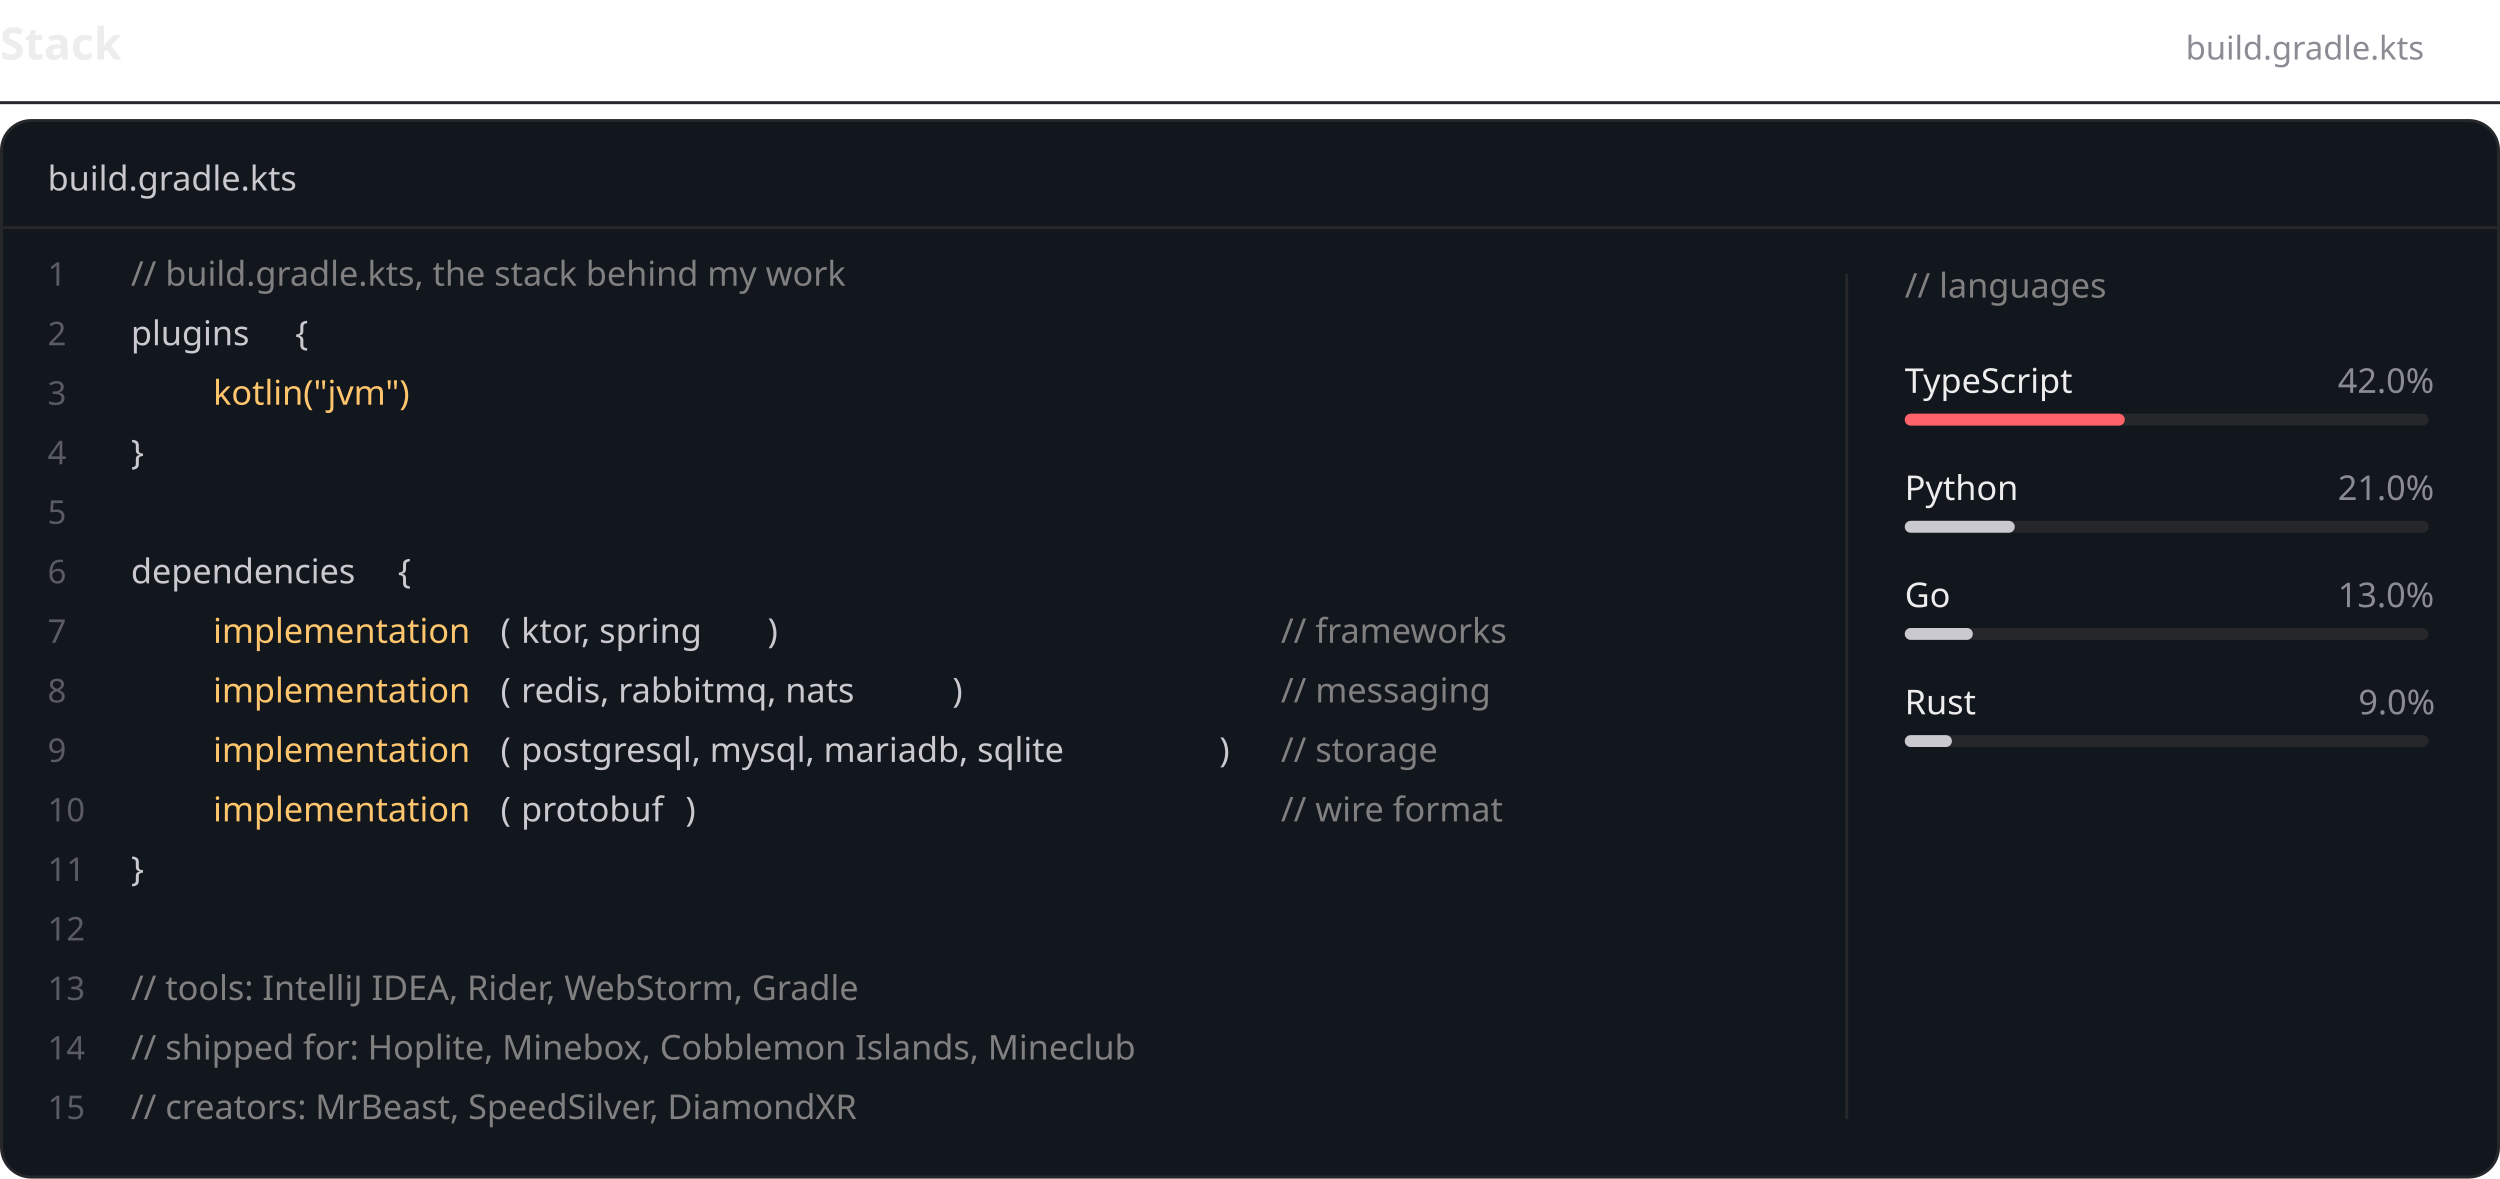
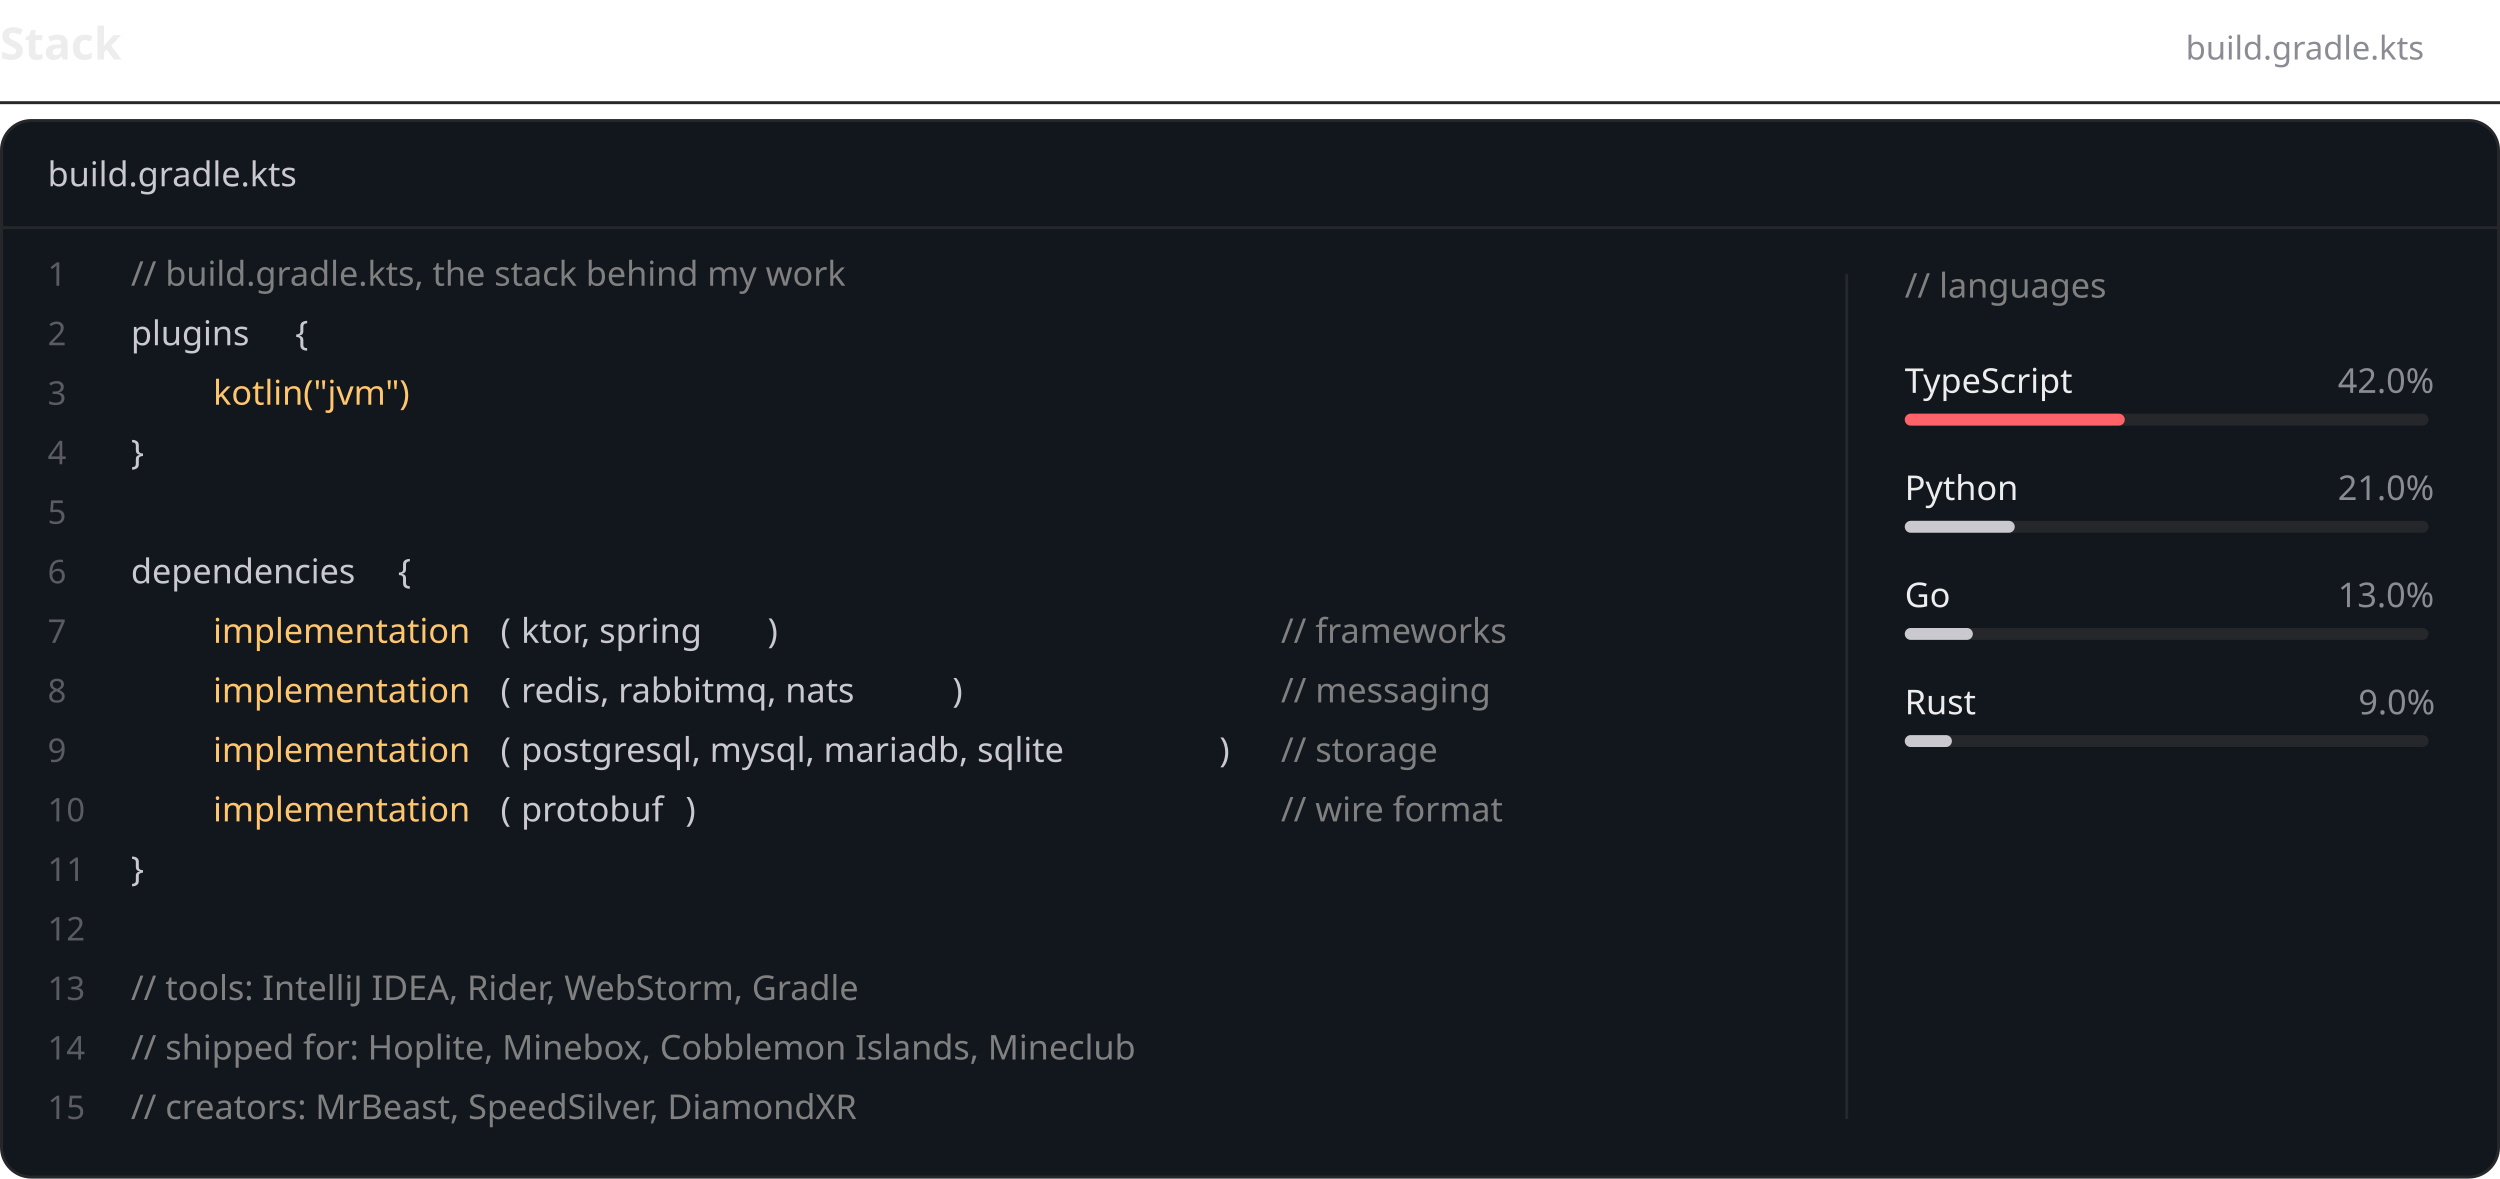
<svg xmlns="http://www.w3.org/2000/svg" width="840" height="396" viewBox="0 0 840 396" role="img">
  <defs>
    <style>@font-face{font-family:"Geist";src:url(data:font/woff;sha256=468de3e990e484b53c9d82ea4ec833384daa09bece234237c42bffe1bcaabb05);font-weight:600;font-style:normal}@font-face{font-family:"Geist Mono";src:url(data:font/woff;sha256=5a423d1e834a47f3b937c39e5745b0318129683c8a5c87498ee13be6851303f0);font-weight:400;font-style:normal}</style>
    <clipPath id="id0">
      <rect width="73.92" height="4" />
    </clipPath>
    <clipPath id="id1">
      <rect width="36.96" height="4" />
    </clipPath>
    <clipPath id="id2">
      <rect width="22.88" height="4" />
    </clipPath>
    <clipPath id="id3">
      <rect width="15.84" height="4" />
    </clipPath>
  </defs>
  <g>
    <text xml:space="preserve" text-rendering="geometricPrecision" font-family="'Geist'" font-weight="600" font-size="15" fill="#ededed">
      <tspan x="0 9.54 15.675 24.105 32.505" y="20">Stack</tspan>
    </text>
    <text xml:space="preserve" text-rendering="geometricPrecision" font-family="'Geist Mono'" font-weight="400" font-size="11" fill="#8b8b94">
      <tspan x="734.4 741 747.6 754.2 760.8 767.4 774 780.6 787.2 793.8 800.4 807 813.6 820.2 826.8 833.4" y="20">build.gradle.kts</tspan>
    </text>
    <rect x="0" y="34" width="840" height="1" fill="#26272b" />
    <rect x="0.5" y="40.5" width="839" height="355" rx="10" fill="#12161d" stroke="#26272b" stroke-width="1" />
    <text xml:space="preserve" text-rendering="geometricPrecision" font-family="'Geist Mono'" font-weight="400" font-size="11.5" fill="#c9c9cf">
-       <tspan x="16 22.9 29.8 36.7 43.6 50.5 57.4 64.3 71.2 78.1 85 91.9 98.8 105.7 112.6 119.5" y="64">build.gradle.kts</tspan>
+       <tspan x="16 22.9 29.8 36.7 43.6 50.5 57.4 64.3 71.2 78.1 85 91.9 98.8 105.7 112.6 119.5" y="62.582">build.gradle.kts</tspan>
    </text>
    <rect x="0" y="76" width="840" height="1" fill="#26272b" />
    <g>
      <text xml:space="preserve" text-rendering="geometricPrecision" font-family="'Geist Mono'" font-weight="400" font-size="11" fill="#5b5b63">
        <tspan x="16" y="96">1</tspan>
      </text>
    </g>
    <g>
      <text xml:space="preserve" text-rendering="geometricPrecision" font-family="'Geist Mono'" font-weight="400" font-size="11" fill="#5b5b63">
        <tspan x="16" y="116">2</tspan>
      </text>
    </g>
    <g>
      <text xml:space="preserve" text-rendering="geometricPrecision" font-family="'Geist Mono'" font-weight="400" font-size="11" fill="#5b5b63">
        <tspan x="16" y="136">3</tspan>
      </text>
    </g>
    <g>
      <text xml:space="preserve" text-rendering="geometricPrecision" font-family="'Geist Mono'" font-weight="400" font-size="11" fill="#5b5b63">
        <tspan x="16" y="156">4</tspan>
      </text>
    </g>
    <g>
      <text xml:space="preserve" text-rendering="geometricPrecision" font-family="'Geist Mono'" font-weight="400" font-size="11" fill="#5b5b63">
        <tspan x="16" y="176">5</tspan>
      </text>
    </g>
    <g>
      <text xml:space="preserve" text-rendering="geometricPrecision" font-family="'Geist Mono'" font-weight="400" font-size="11" fill="#5b5b63">
        <tspan x="16" y="196">6</tspan>
      </text>
    </g>
    <g>
      <text xml:space="preserve" text-rendering="geometricPrecision" font-family="'Geist Mono'" font-weight="400" font-size="11" fill="#5b5b63">
        <tspan x="16" y="216">7</tspan>
      </text>
    </g>
    <g>
      <text xml:space="preserve" text-rendering="geometricPrecision" font-family="'Geist Mono'" font-weight="400" font-size="11" fill="#5b5b63">
        <tspan x="16" y="236">8</tspan>
      </text>
    </g>
    <g>
      <text xml:space="preserve" text-rendering="geometricPrecision" font-family="'Geist Mono'" font-weight="400" font-size="11" fill="#5b5b63">
        <tspan x="16" y="256">9</tspan>
      </text>
    </g>
    <g>
      <text xml:space="preserve" text-rendering="geometricPrecision" font-family="'Geist Mono'" font-weight="400" font-size="11" fill="#5b5b63">
        <tspan x="16 22.6" y="276">10</tspan>
      </text>
    </g>
    <g>
      <text xml:space="preserve" text-rendering="geometricPrecision" font-family="'Geist Mono'" font-weight="400" font-size="11" fill="#5b5b63">
        <tspan x="16 22.6" y="296">11</tspan>
      </text>
    </g>
    <g>
      <text xml:space="preserve" text-rendering="geometricPrecision" font-family="'Geist Mono'" font-weight="400" font-size="11" fill="#5b5b63">
        <tspan x="16 22.6" y="316">12</tspan>
      </text>
    </g>
    <g>
      <text xml:space="preserve" text-rendering="geometricPrecision" font-family="'Geist Mono'" font-weight="400" font-size="11" fill="#5b5b63">
        <tspan x="16 22.6" y="336">13</tspan>
      </text>
    </g>
    <g>
      <text xml:space="preserve" text-rendering="geometricPrecision" font-family="'Geist Mono'" font-weight="400" font-size="11" fill="#5b5b63">
        <tspan x="16 22.6" y="356">14</tspan>
      </text>
    </g>
    <g>
      <text xml:space="preserve" text-rendering="geometricPrecision" font-family="'Geist Mono'" font-weight="400" font-size="11" fill="#5b5b63">
        <tspan x="16 22.6" y="376">15</tspan>
      </text>
    </g>
    <text xml:space="preserve" text-rendering="geometricPrecision" font-family="'Geist Mono'" font-weight="400" font-size="11.5" fill="#808080">
      <tspan x="44 50.9 57.8 64.7 71.6 78.5 85.4 92.3 99.2 106.1 113 119.9 126.8 133.7 140.6 147.5 154.4 161.3 168.2 175.1 182 188.9 195.8 202.7 209.6 216.5 223.4 230.3 237.2 244.1 251 257.9 264.8 271.7 278.6 285.5 292.4 299.3 306.2 313.1 320 326.9 333.8 340.7 347.6" y="96">// build.gradle.kts, the stack behind my work</tspan>
    </text>
    <g>
      <text xml:space="preserve" text-rendering="geometricPrecision" font-family="'Geist Mono'" font-weight="400" font-size="11.5" fill="#c9c9cf">
        <tspan x="44 50.9 57.8 64.7 71.6 78.5 85.4" y="116">plugins</tspan>
      </text>
      <text xml:space="preserve" text-rendering="geometricPrecision" font-family="'Geist Mono'" font-weight="400" font-size="11.5" fill="#c9c9cf">
        <tspan x="99.2" y="116">{</tspan>
      </text>
      <text xml:space="preserve" text-rendering="geometricPrecision" font-family="'Geist Mono'" font-weight="400" font-size="11.5" fill="#ffc66d">
        <tspan x="71.6 78.5 85.4 92.3 99.2 106.1 113 119.9 126.8 133.7 140.6 147.5 154.4" y="135.999">kotlin("jvm")</tspan>
      </text>
      <text xml:space="preserve" text-rendering="geometricPrecision" font-family="'Geist Mono'" font-weight="400" font-size="11.5" fill="#c9c9cf">
        <tspan x="44" y="156.001">}</tspan>
      </text>
    </g>
    <g>
      <text xml:space="preserve" text-rendering="geometricPrecision" font-family="'Geist Mono'" font-weight="400" font-size="11.5" fill="#c9c9cf">
        <tspan x="44 50.9 57.8 64.7 71.6 78.5 85.4 92.3 99.2 106.1 113 119.9" y="196.001">dependencies</tspan>
      </text>
      <text xml:space="preserve" text-rendering="geometricPrecision" font-family="'Geist Mono'" font-weight="400" font-size="11.5" fill="#c9c9cf">
        <tspan x="133.7" y="196.001">{</tspan>
      </text>
      <g>
        <text xml:space="preserve" text-rendering="geometricPrecision" font-family="'Geist Mono'" font-weight="400" font-size="11.5" fill="#ffc66d">
          <tspan x="71.6 78.5 85.4 92.3 99.2 106.1 113 119.9 126.8 133.7 140.6 147.5 154.4 161.3" y="216.001">implementation</tspan>
        </text>
        <text xml:space="preserve" text-rendering="geometricPrecision" font-family="'Geist Mono'" font-weight="400" font-size="11.5" fill="#c9c9cf">
          <tspan x="168.2" y="216.001">(</tspan>
        </text>
        <text xml:space="preserve" text-rendering="geometricPrecision" font-family="'Geist Mono'" font-weight="400" font-size="11.5" fill="#c9c9cf">
          <tspan x="175.1 182 188.9 195.8 202.7 209.6 216.5 223.4 230.3 237.2 244.1 251" y="216.001">ktor, spring</tspan>
        </text>
        <text xml:space="preserve" text-rendering="geometricPrecision" font-family="'Geist Mono'" font-weight="400" font-size="11.5" fill="#c9c9cf">
          <tspan x="257.9" y="216.001">)</tspan>
        </text>
        <text xml:space="preserve" text-rendering="geometricPrecision" font-family="'Geist Mono'" font-weight="400" font-size="11.5" fill="#808080">
          <tspan x="430.4 437.3 444.2 451.1 458 464.9 471.8 478.7 485.6 492.5 499.4 506.3 513.2" y="216.001">// frameworks</tspan>
        </text>
      </g>
      <g>
        <text xml:space="preserve" text-rendering="geometricPrecision" font-family="'Geist Mono'" font-weight="400" font-size="11.5" fill="#ffc66d">
          <tspan x="71.6 78.5 85.4 92.3 99.2 106.1 113 119.9 126.8 133.7 140.6 147.5 154.4 161.3" y="236.001">implementation</tspan>
        </text>
        <text xml:space="preserve" text-rendering="geometricPrecision" font-family="'Geist Mono'" font-weight="400" font-size="11.5" fill="#c9c9cf">
          <tspan x="168.2" y="236.001">(</tspan>
        </text>
        <text xml:space="preserve" text-rendering="geometricPrecision" font-family="'Geist Mono'" font-weight="400" font-size="11.5" fill="#c9c9cf">
          <tspan x="175.1 182 188.9 195.8 202.7 209.6 216.5 223.4 230.3 237.2 244.1 251 257.9 264.8 271.7 278.6 285.5 292.4 299.3 306.2 313.1" y="236.001">redis, rabbitmq, nats</tspan>
        </text>
        <text xml:space="preserve" text-rendering="geometricPrecision" font-family="'Geist Mono'" font-weight="400" font-size="11.5" fill="#c9c9cf">
          <tspan x="320" y="236.001">)</tspan>
        </text>
        <text xml:space="preserve" text-rendering="geometricPrecision" font-family="'Geist Mono'" font-weight="400" font-size="11.5" fill="#808080">
          <tspan x="430.4 437.3 444.2 451.1 458 464.9 471.8 478.7 485.6 492.5 499.4 506.3" y="236.001">// messaging</tspan>
        </text>
      </g>
      <g>
        <text xml:space="preserve" text-rendering="geometricPrecision" font-family="'Geist Mono'" font-weight="400" font-size="11.5" fill="#ffc66d">
          <tspan x="71.6 78.5 85.4 92.3 99.2 106.1 113 119.9 126.8 133.7 140.6 147.5 154.4 161.3" y="256.001">implementation</tspan>
        </text>
        <text xml:space="preserve" text-rendering="geometricPrecision" font-family="'Geist Mono'" font-weight="400" font-size="11.5" fill="#c9c9cf">
          <tspan x="168.2" y="256.001">(</tspan>
        </text>
        <text xml:space="preserve" text-rendering="geometricPrecision" font-family="'Geist Mono'" font-weight="400" font-size="11.5" fill="#c9c9cf">
          <tspan x="175.1 182 188.9 195.8 202.7 209.6 216.5 223.4 230.3 237.2 244.1 251 257.9 264.8 271.7 278.6 285.5 292.4 299.3 306.2 313.1 320 326.9 333.8 340.7 347.6 354.5 361.4 368.3 375.2 382.1 389 395.9 402.8" y="256.001">postgresql, mysql, mariadb, sqlite</tspan>
        </text>
        <text xml:space="preserve" text-rendering="geometricPrecision" font-family="'Geist Mono'" font-weight="400" font-size="11.5" fill="#c9c9cf">
          <tspan x="409.7" y="256.001">)</tspan>
        </text>
        <text xml:space="preserve" text-rendering="geometricPrecision" font-family="'Geist Mono'" font-weight="400" font-size="11.5" fill="#808080">
          <tspan x="430.4 437.3 444.2 451.1 458 464.9 471.8 478.7 485.6 492.5" y="256.001">// storage</tspan>
        </text>
      </g>
      <g>
        <text xml:space="preserve" text-rendering="geometricPrecision" font-family="'Geist Mono'" font-weight="400" font-size="11.5" fill="#ffc66d">
          <tspan x="71.6 78.5 85.4 92.3 99.2 106.1 113 119.9 126.8 133.7 140.6 147.5 154.4 161.3" y="276.001">implementation</tspan>
        </text>
        <text xml:space="preserve" text-rendering="geometricPrecision" font-family="'Geist Mono'" font-weight="400" font-size="11.5" fill="#c9c9cf">
          <tspan x="168.2" y="276.001">(</tspan>
        </text>
        <text xml:space="preserve" text-rendering="geometricPrecision" font-family="'Geist Mono'" font-weight="400" font-size="11.5" fill="#c9c9cf">
          <tspan x="175.1 182 188.9 195.8 202.7 209.6 216.5 223.4" y="276.001">protobuf</tspan>
        </text>
        <text xml:space="preserve" text-rendering="geometricPrecision" font-family="'Geist Mono'" font-weight="400" font-size="11.5" fill="#c9c9cf">
          <tspan x="230.3" y="276.001">)</tspan>
        </text>
        <text xml:space="preserve" text-rendering="geometricPrecision" font-family="'Geist Mono'" font-weight="400" font-size="11.5" fill="#808080">
          <tspan x="430.4 437.3 444.2 451.1 458 464.9 471.8 478.7 485.6 492.5 499.4 506.3 513.2 520.1" y="276.001">// wire format</tspan>
        </text>
      </g>
      <text xml:space="preserve" text-rendering="geometricPrecision" font-family="'Geist Mono'" font-weight="400" font-size="11.5" fill="#c9c9cf">
        <tspan x="44" y="296.001">}</tspan>
      </text>
    </g>
    <g>
      <text xml:space="preserve" text-rendering="geometricPrecision" font-family="'Geist Mono'" font-weight="400" font-size="11.5" fill="#808080">
        <tspan x="44 50.9 57.8 64.7 71.6 78.5 85.4 92.3 99.2 106.1 113 119.9 126.8 133.7 140.6 147.5 154.4 161.3 168.2 175.1 182 188.9 195.8 202.7 209.6 216.5 223.4 230.3 237.2 244.1 251 257.9 264.8 271.7 278.6 285.5 292.4 299.3 306.2 313.1 320 326.9 333.8 340.7 347.6 354.5 361.4 368.3" y="336.001">// tools: IntelliJ IDEA, Rider, WebStorm, Gradle</tspan>
      </text>
    </g>
    <g>
      <text xml:space="preserve" text-rendering="geometricPrecision" font-family="'Geist Mono'" font-weight="400" font-size="11.5" fill="#808080">
        <tspan x="44 50.9 57.8 64.7 71.6 78.5 85.4 92.3 99.2 106.1 113 119.9 126.8 133.7 140.6 147.5 154.4 161.3 168.2 175.1 182 188.9 195.8 202.7 209.6 216.5 223.4 230.3 237.2 244.1 251 257.9 264.8 271.7 278.6 285.5 292.4 299.3 306.2 313.1 320 326.9 333.8 340.7 347.6 354.5 361.4 368.3 375.2 382.1 389 395.9 402.8 409.7 416.6 423.5 430.4 437.3 444.2 451.1 458" y="356.001">// shipped for: Hoplite, Minebox, Cobblemon Islands, Mineclub</tspan>
      </text>
    </g>
    <g>
      <text xml:space="preserve" text-rendering="geometricPrecision" font-family="'Geist Mono'" font-weight="400" font-size="11.5" fill="#808080">
        <tspan x="44 50.9 57.8 64.7 71.6 78.5 85.4 92.3 99.2 106.1 113 119.9 126.8 133.7 140.6 147.5 154.4 161.3 168.2 175.1 182 188.9 195.8 202.7 209.6 216.5 223.4 230.3 237.2 244.1 251 257.9 264.8 271.7 278.6 285.5 292.4 299.3 306.2 313.1 320 326.9 333.8 340.7" y="376.001">// creators: MrBeast, SpeedSilver, DiamondXR</tspan>
      </text>
    </g>
    <rect x="620" y="92" width="1" height="284" fill="#26272b" />
    <text xml:space="preserve" text-rendering="geometricPrecision" font-family="'Geist Mono'" font-weight="400" font-size="11.5" fill="#808080">
      <tspan x="640 646.9 653.8 660.7 667.6 674.5 681.4 688.3 695.2 702.1 709 715.9" y="100">// languages</tspan>
    </text>
    <g>
      <text xml:space="preserve" text-rendering="geometricPrecision" font-family="'Geist Mono'" font-weight="400" font-size="11.5" fill="#ededed">
        <tspan x="640 646.9 653.8 660.7 667.6 674.5 681.4 688.3 695.2 702.1" y="132.001">TypeScript</tspan>
      </text>
      <text xml:space="preserve" text-rendering="geometricPrecision" font-family="'Geist Mono'" font-weight="400" font-size="11.5" fill="#8b8b94">
        <tspan x="785.5 792.4 799.3 806.2 813.1" y="132.001">42.0%</tspan>
      </text>
      <rect x="640" y="139" width="176" height="4" rx="2" fill="#26272b" />
      <g>
        <g transform="translate(640 139)" clip-path="url(#id0)">
          <g transform="translate(-640 -139)">
            <g transform="translate(0 0)">
              <rect x="640" y="139" width="73.92" height="4" rx="2" fill="#ff6369" />
            </g>
          </g>
        </g>
      </g>
    </g>
    <g>
      <text xml:space="preserve" text-rendering="geometricPrecision" font-family="'Geist Mono'" font-weight="400" font-size="11.5" fill="#ededed">
        <tspan x="640 646.9 653.8 660.7 667.6 674.5" y="168.001">Python</tspan>
      </text>
      <text xml:space="preserve" text-rendering="geometricPrecision" font-family="'Geist Mono'" font-weight="400" font-size="11.5" fill="#8b8b94">
        <tspan x="785.5 792.4 799.3 806.2 813.1" y="168.001">21.0%</tspan>
      </text>
      <rect x="640" y="175" width="176" height="4" rx="2" fill="#26272b" />
      <g>
        <g transform="translate(640 175)" clip-path="url(#id1)">
          <g transform="translate(-640 -175)">
            <g transform="translate(0 0)">
              <rect x="640" y="175" width="36.96" height="4" rx="2" fill="#c9c9cf" />
            </g>
          </g>
        </g>
      </g>
    </g>
    <g>
      <text xml:space="preserve" text-rendering="geometricPrecision" font-family="'Geist Mono'" font-weight="400" font-size="11.5" fill="#ededed">
        <tspan x="640 646.9" y="204.001">Go</tspan>
      </text>
      <text xml:space="preserve" text-rendering="geometricPrecision" font-family="'Geist Mono'" font-weight="400" font-size="11.5" fill="#8b8b94">
        <tspan x="785.5 792.4 799.3 806.2 813.1" y="204.001">13.0%</tspan>
      </text>
      <rect x="640" y="211" width="176" height="4" rx="2" fill="#26272b" />
      <g>
        <g transform="translate(640 211)" clip-path="url(#id2)">
          <g transform="translate(-640 -211)">
            <g transform="translate(0 0)">
              <rect x="640" y="211" width="22.88" height="4" rx="2" fill="#c9c9cf" />
            </g>
          </g>
        </g>
      </g>
    </g>
    <g>
      <text xml:space="preserve" text-rendering="geometricPrecision" font-family="'Geist Mono'" font-weight="400" font-size="11.5" fill="#ededed">
        <tspan x="640 646.9 653.8 660.7" y="240.001">Rust</tspan>
      </text>
      <text xml:space="preserve" text-rendering="geometricPrecision" font-family="'Geist Mono'" font-weight="400" font-size="11.5" fill="#8b8b94">
        <tspan x="792.4 799.3 806.2 813.1" y="240.001">9.0%</tspan>
      </text>
      <rect x="640" y="247" width="176" height="4" rx="2" fill="#26272b" />
      <g>
        <g transform="translate(640 247)" clip-path="url(#id3)">
          <g transform="translate(-640 -247)">
            <g transform="translate(0 0)">
              <rect x="640" y="247" width="15.84" height="4" rx="2" fill="#c9c9cf" />
            </g>
          </g>
        </g>
      </g>
    </g>
  </g>
</svg>
